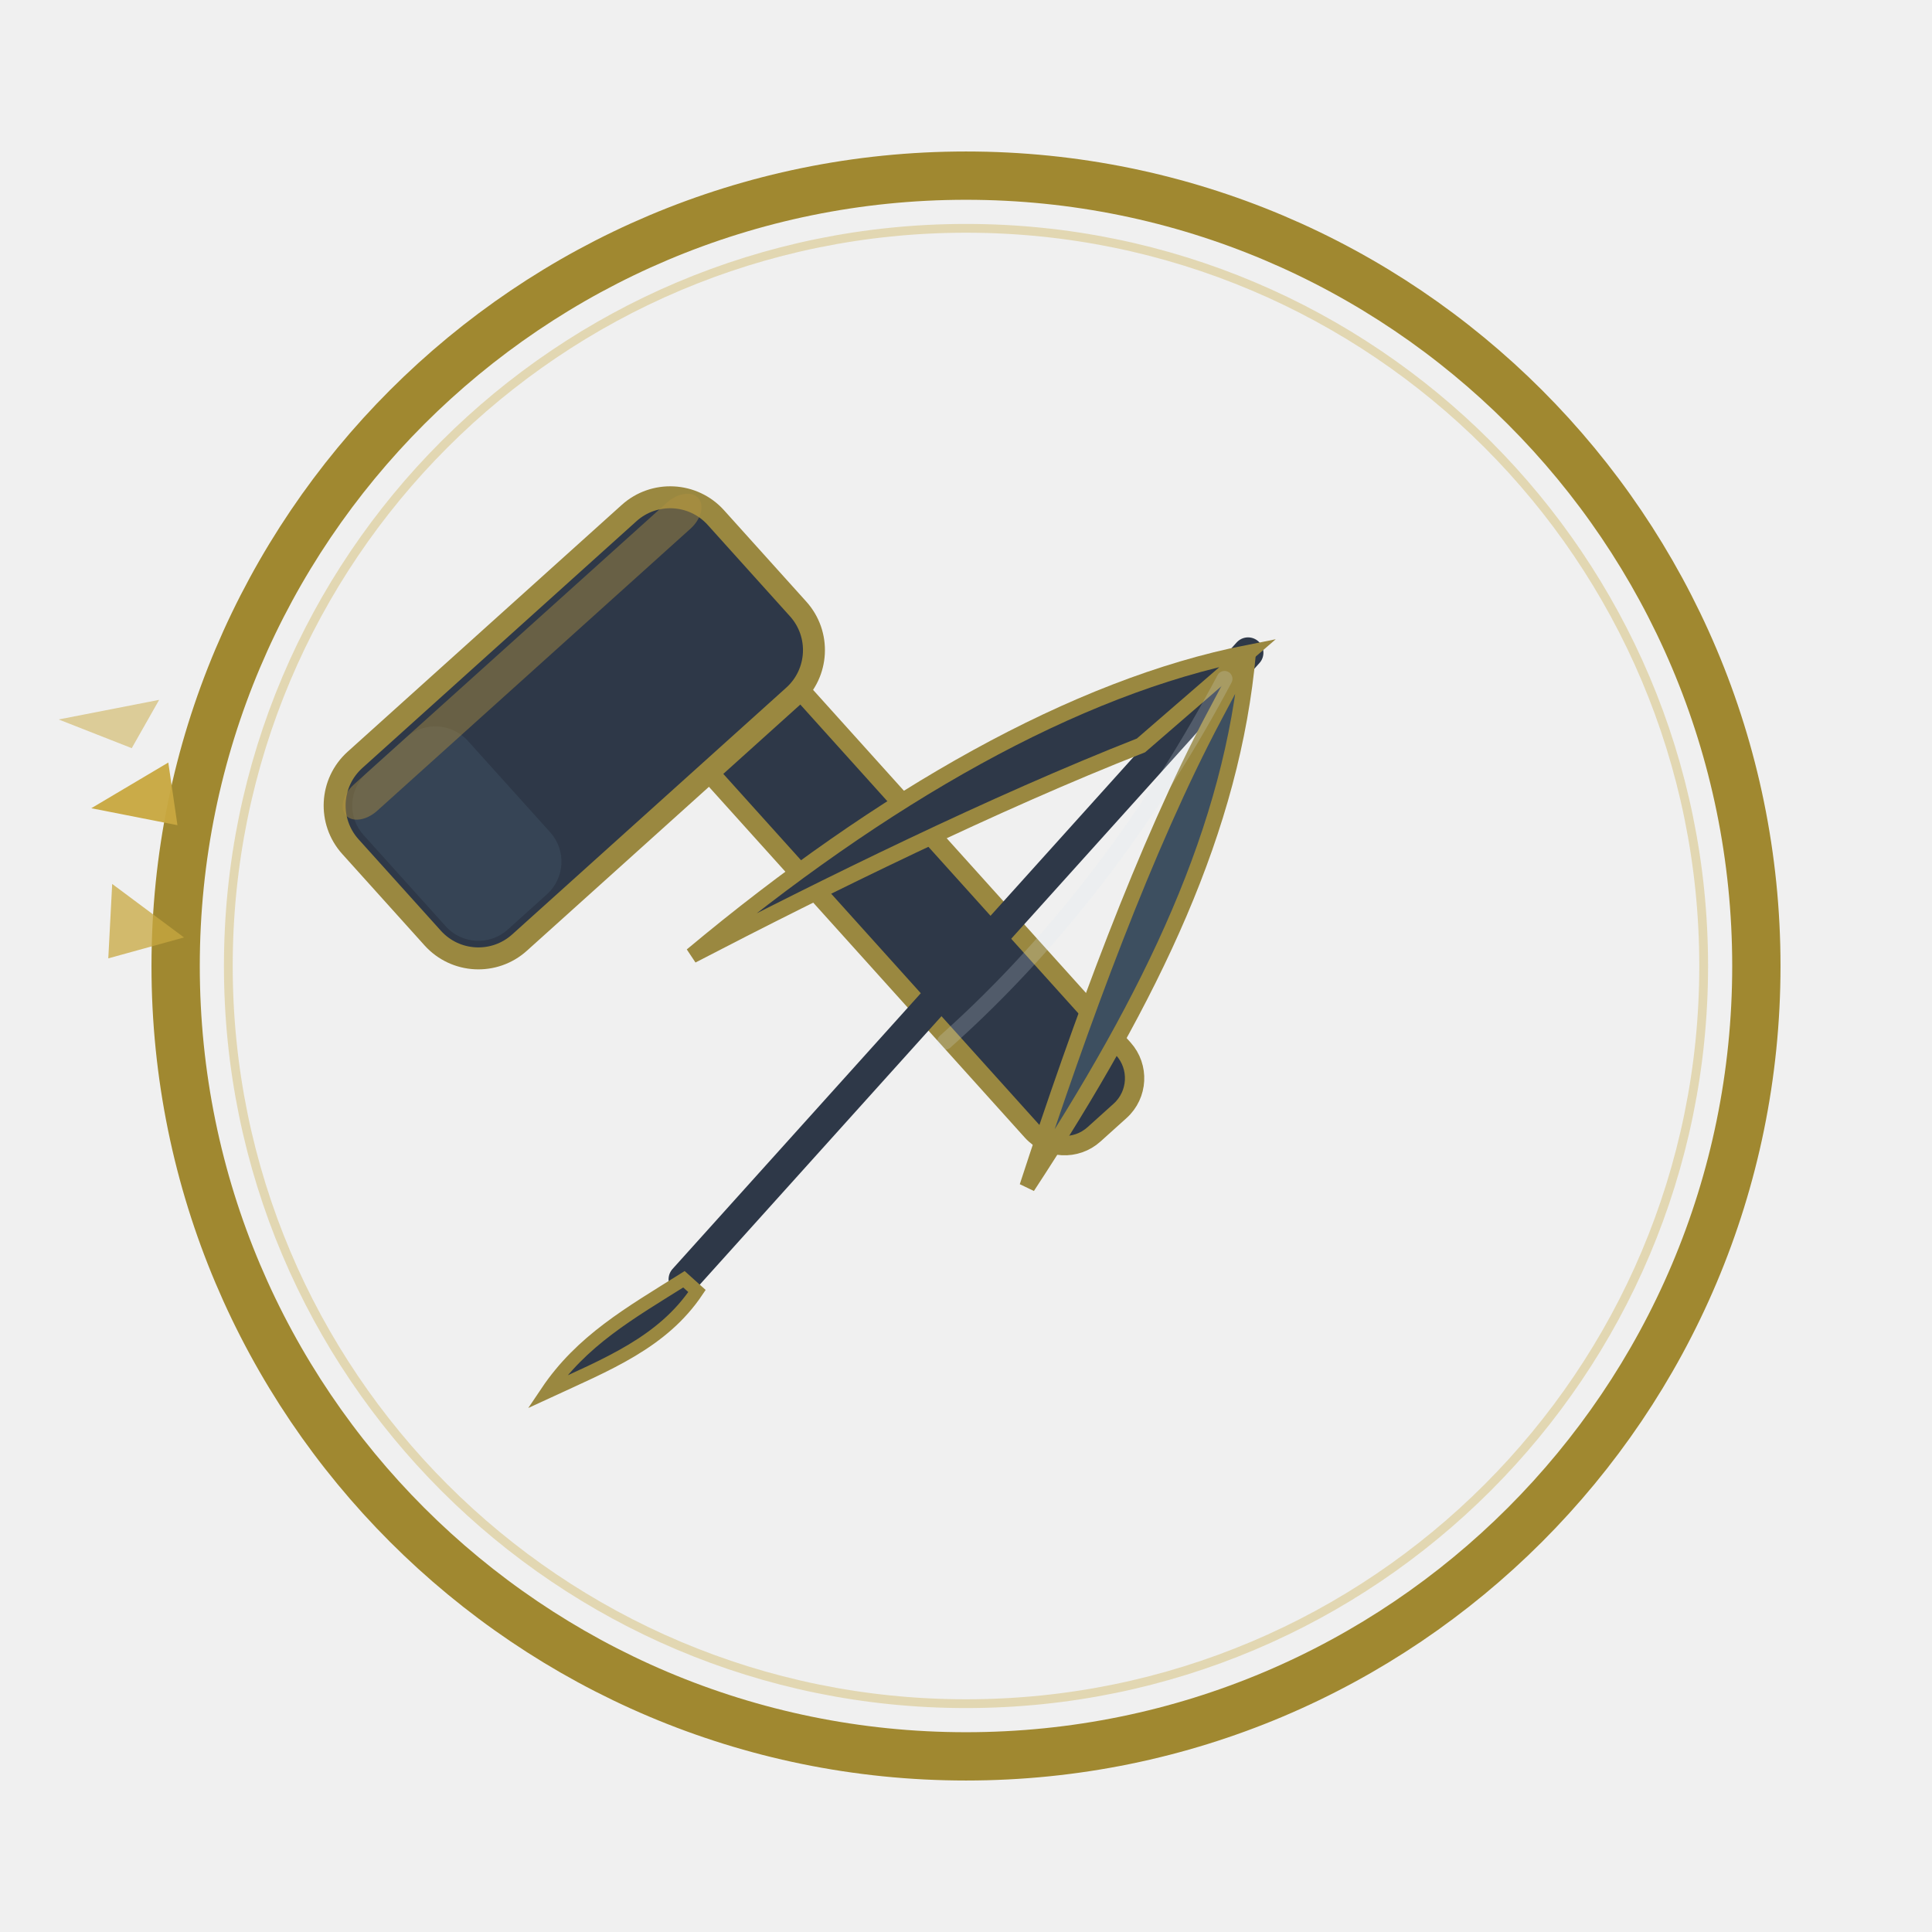
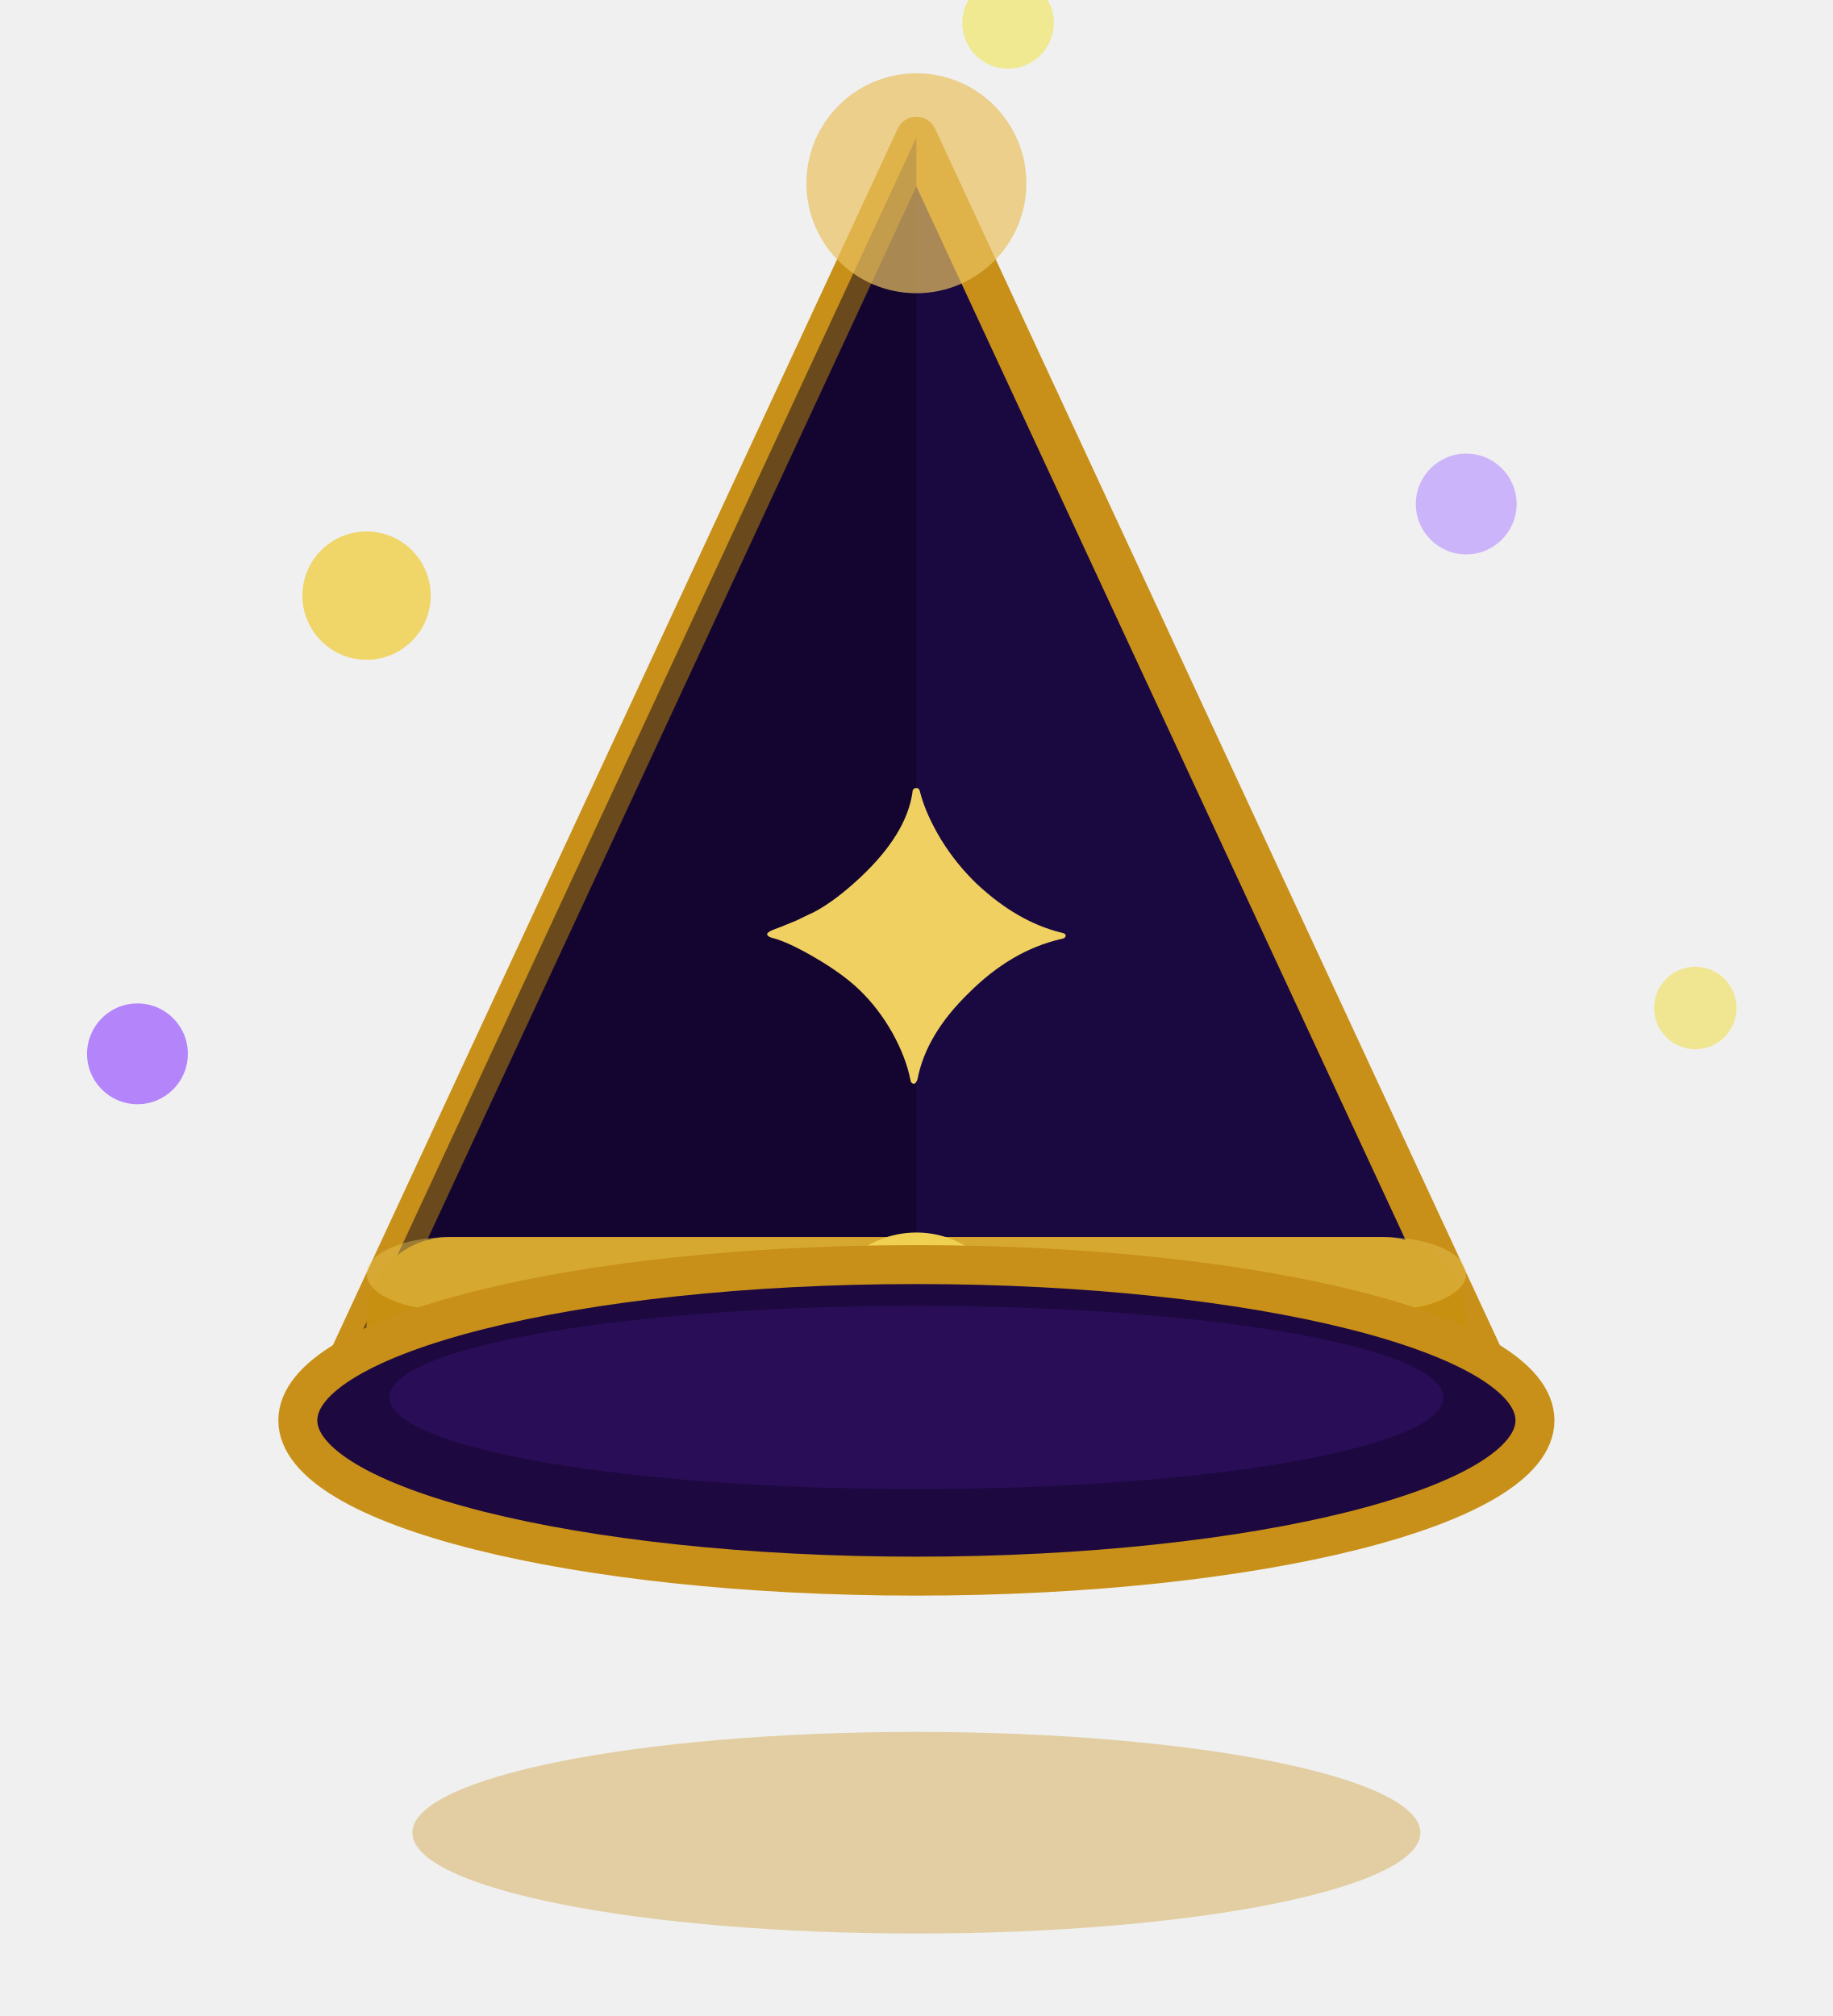
- <svg xmlns="http://www.w3.org/2000/svg" viewBox="-10 -10 220 220" fill="none">
-   <circle cx="100" cy="100" r="90" stroke="#a08830" stroke-width="5.5" />
-   <circle cx="100" cy="100" r="84" stroke="#c8a840" stroke-width="1" opacity="0.35" />
-   <g transform="rotate(-42 100 100)">
-     <rect x="93" y="56" width="14" height="68" rx="5" fill="#2e3848" stroke="#9a8840" stroke-width="2.2" />
-     <rect x="57" y="36" width="56" height="28" rx="7" fill="#2e3848" stroke="#9a8840" stroke-width="2.5" />
-     <rect x="59" y="38" width="16" height="24" rx="5" fill="#3d4f60" opacity="0.55" />
-     <rect x="59" y="38" width="54" height="4" rx="3" fill="#b09040" opacity="0.45" />
-     <polygon points="44,28 38,20 48,22" fill="#c8a840" opacity="0.95" />
-     <polygon points="36,38 28,34 34,28" fill="#c8a840" opacity="0.75" />
-     <polygon points="46,18 42,10 52,16" fill="#c8a840" opacity="0.5" />
-   </g>
-   <g transform="rotate(42 100 100)">
-     <line x1="100" y1="148" x2="100" y2="52" stroke="#2e3848" stroke-width="3.5" stroke-linecap="round" />
-     <path d="M100 52 C88 68 80 92 76 120 C82 104 90 84 98 68 Z" fill="#2e3848" stroke="#9a8840" stroke-width="1.8" />
-     <path d="M100 52 C112 68 118 88 122 114 C114 96 106 76 102 60 Z" fill="#3d4f60" stroke="#9a8840" stroke-width="1.8" />
-     <path d="M100 56 C104 72 106 90 104 108" stroke="#dce8f0" stroke-width="1.8" stroke-linecap="round" opacity="0.2" />
-     <path d="M100 148 C98 155 96 161 97 168 C100 161 103 155 102 148 Z" fill="#2e3848" stroke="#9a8840" stroke-width="1.5" />
-   </g>
+ <svg xmlns="http://www.w3.org/2000/svg" viewBox="0 0 40 44" fill="none">
+   <ellipse cx="20" cy="40" rx="11" ry="2.2" fill="#c89010" opacity="0.35" />
+   <polygon points="20,3 7,31 33,31" fill="#1a0840" stroke="#c89018" stroke-width="0.9" stroke-linejoin="round" />
+   <polygon points="20,3 7,31 20,31" fill="#0b0220" opacity="0.5" />
+   <rect x="8" y="27" width="24" height="4" rx="1.8" fill="#c89010" />
+   <rect x="8" y="27" width="24" height="1.6" rx="1.8" fill="#f0d060" opacity="0.38" />
+   <circle cx="20" cy="29" r="2.1" fill="#f0d050" />
+   <circle cx="20" cy="29" r="0.75" fill="#fff" opacity="0.7" />
+   <ellipse cx="20" cy="31" rx="13.5" ry="3.4" fill="#1e0840" stroke="#c89018" stroke-width="0.85" />
+   <ellipse cx="20" cy="30.5" rx="11.5" ry="2" fill="#32126a" opacity="0.55" />
+   <circle cx="20" cy="4" r="2.4" fill="#e8c060" opacity="0.7" />
+   <text x="20" y="21" text-anchor="middle" dominant-baseline="middle" font-size="9" fill="#f0d060" font-family="serif">✦</text>
+   <circle cx="8" cy="13" r="1.4" fill="#f0d050" opacity="0.85" />
+   <circle cx="32" cy="11" r="1.1" fill="#c0a0ff" opacity="0.75" />
+   <circle cx="37" cy="22" r="0.9" fill="#f0e060" opacity="0.65" />
+   <circle cx="3" cy="23" r="1.1" fill="#a060ff" opacity="0.75" />
+   <circle cx="22" cy="0.5" r="1" fill="#f0e880" opacity="0.85" />
</svg>
